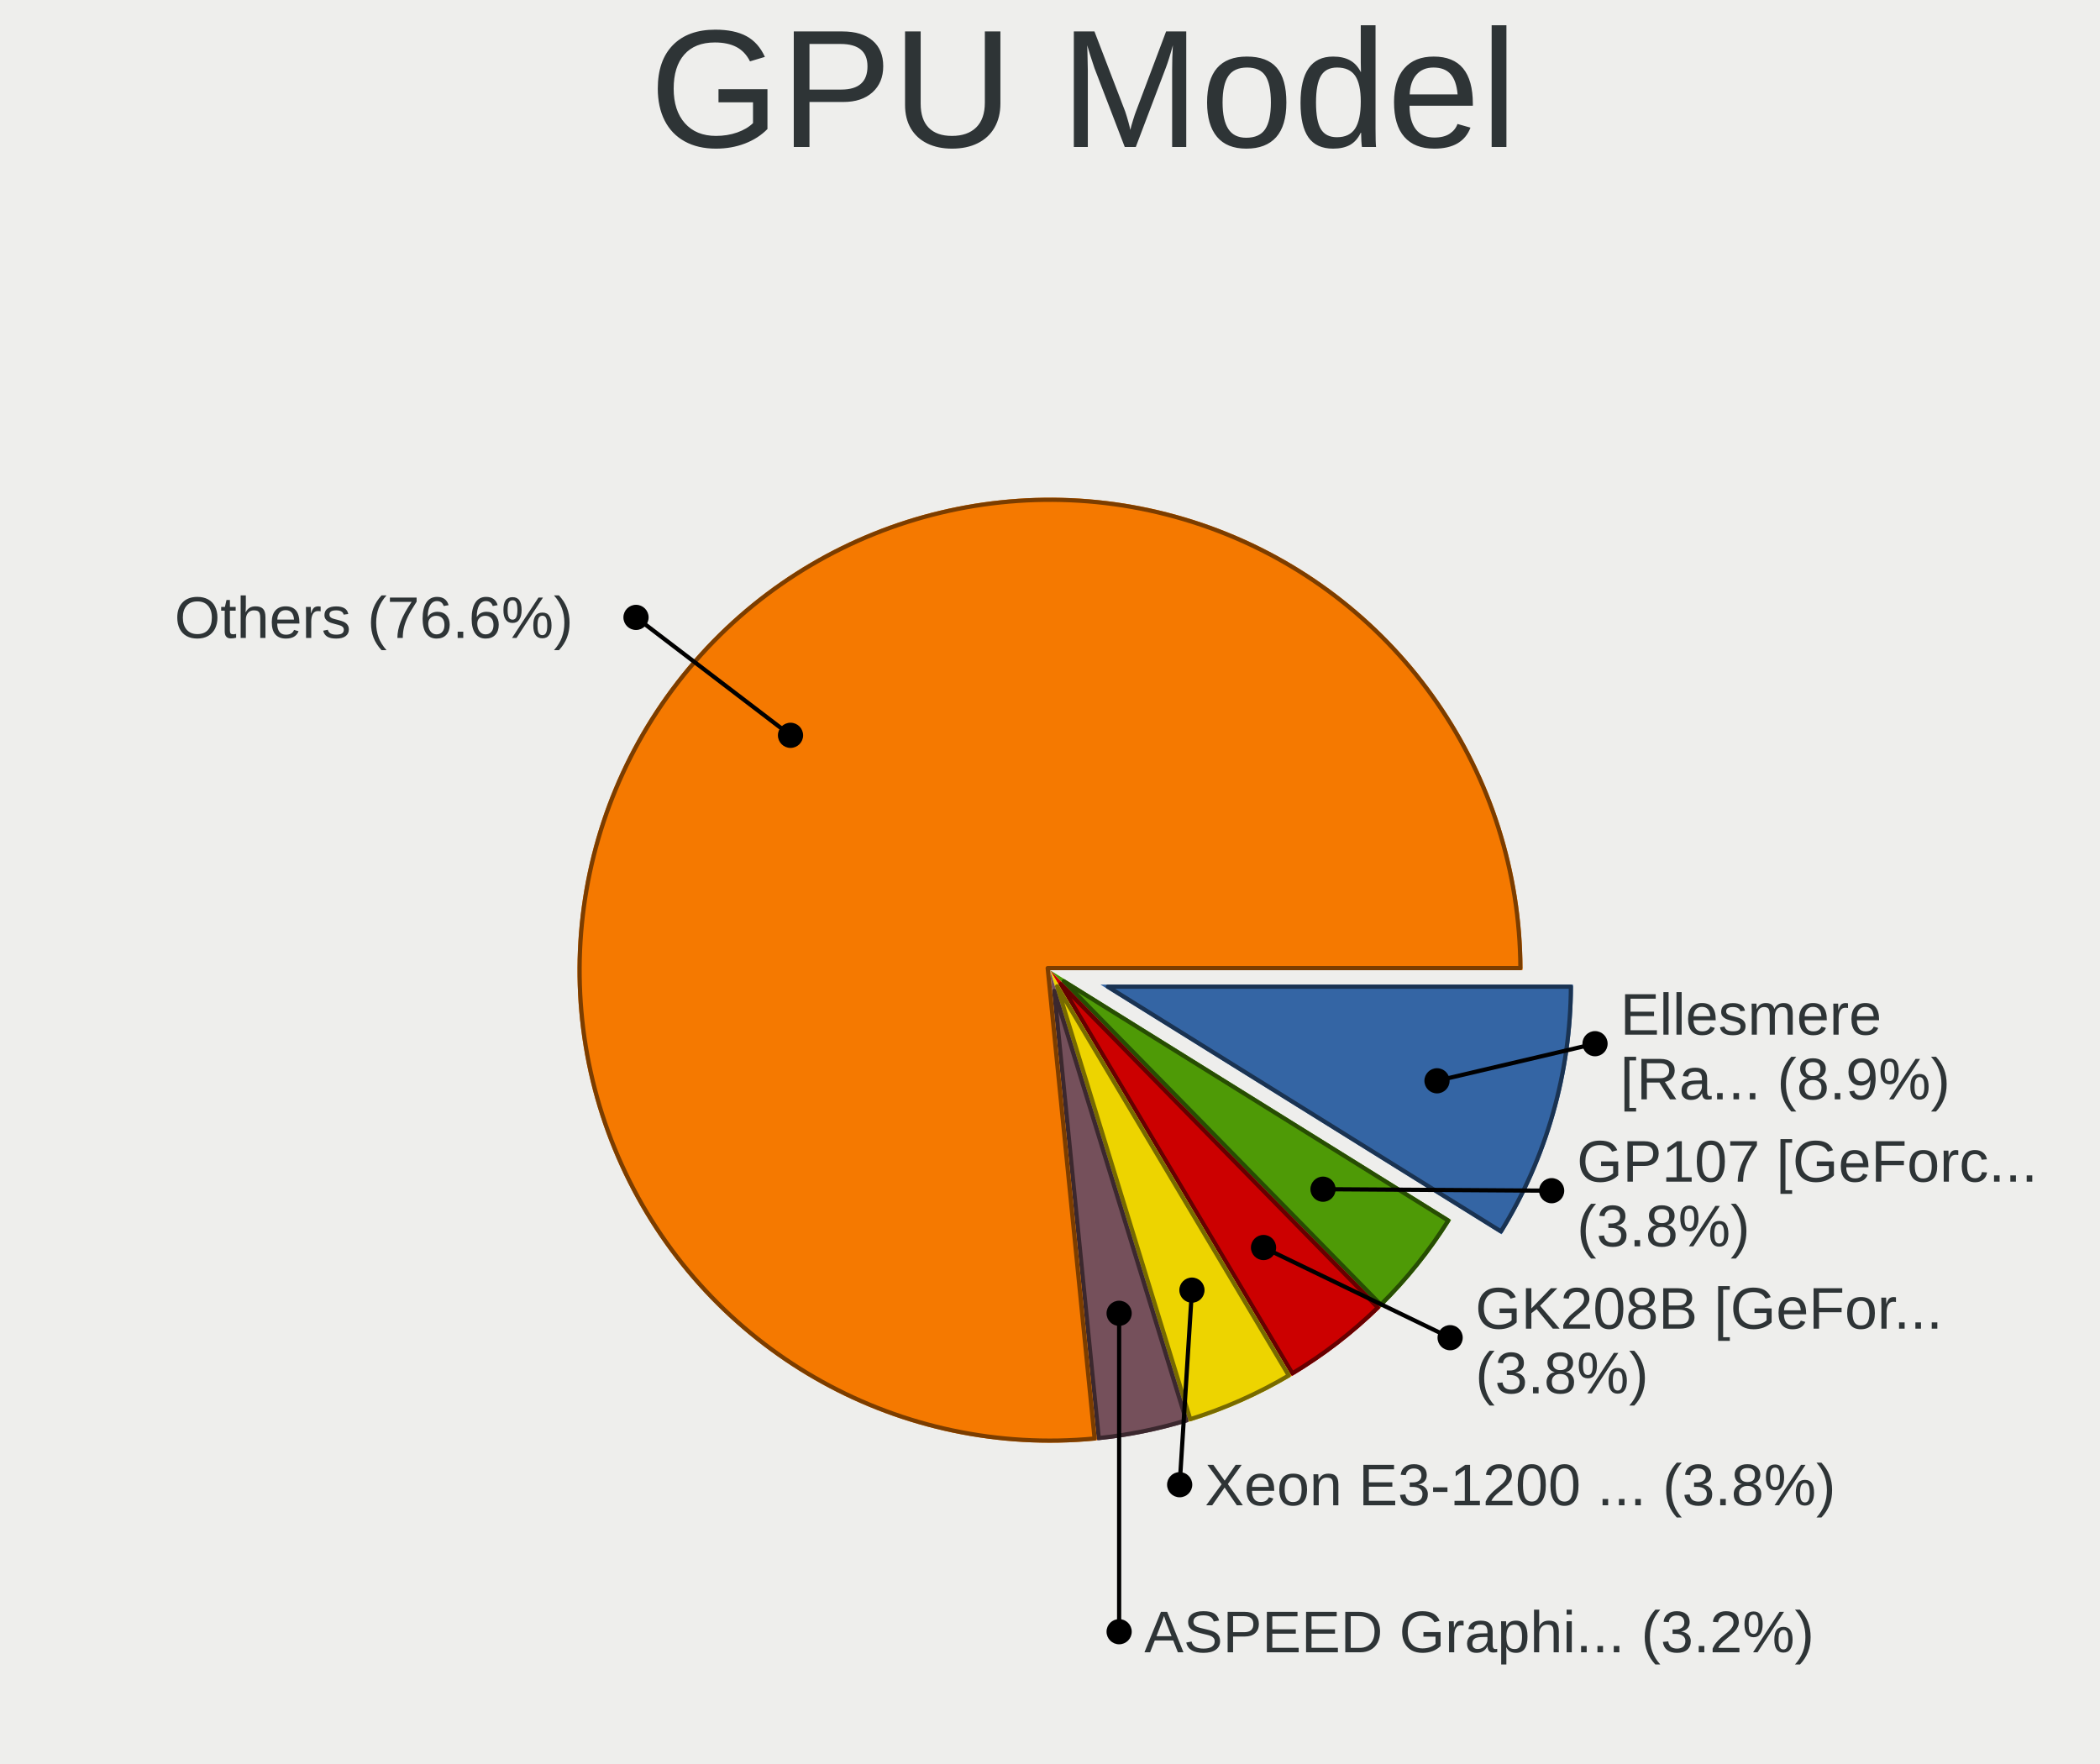
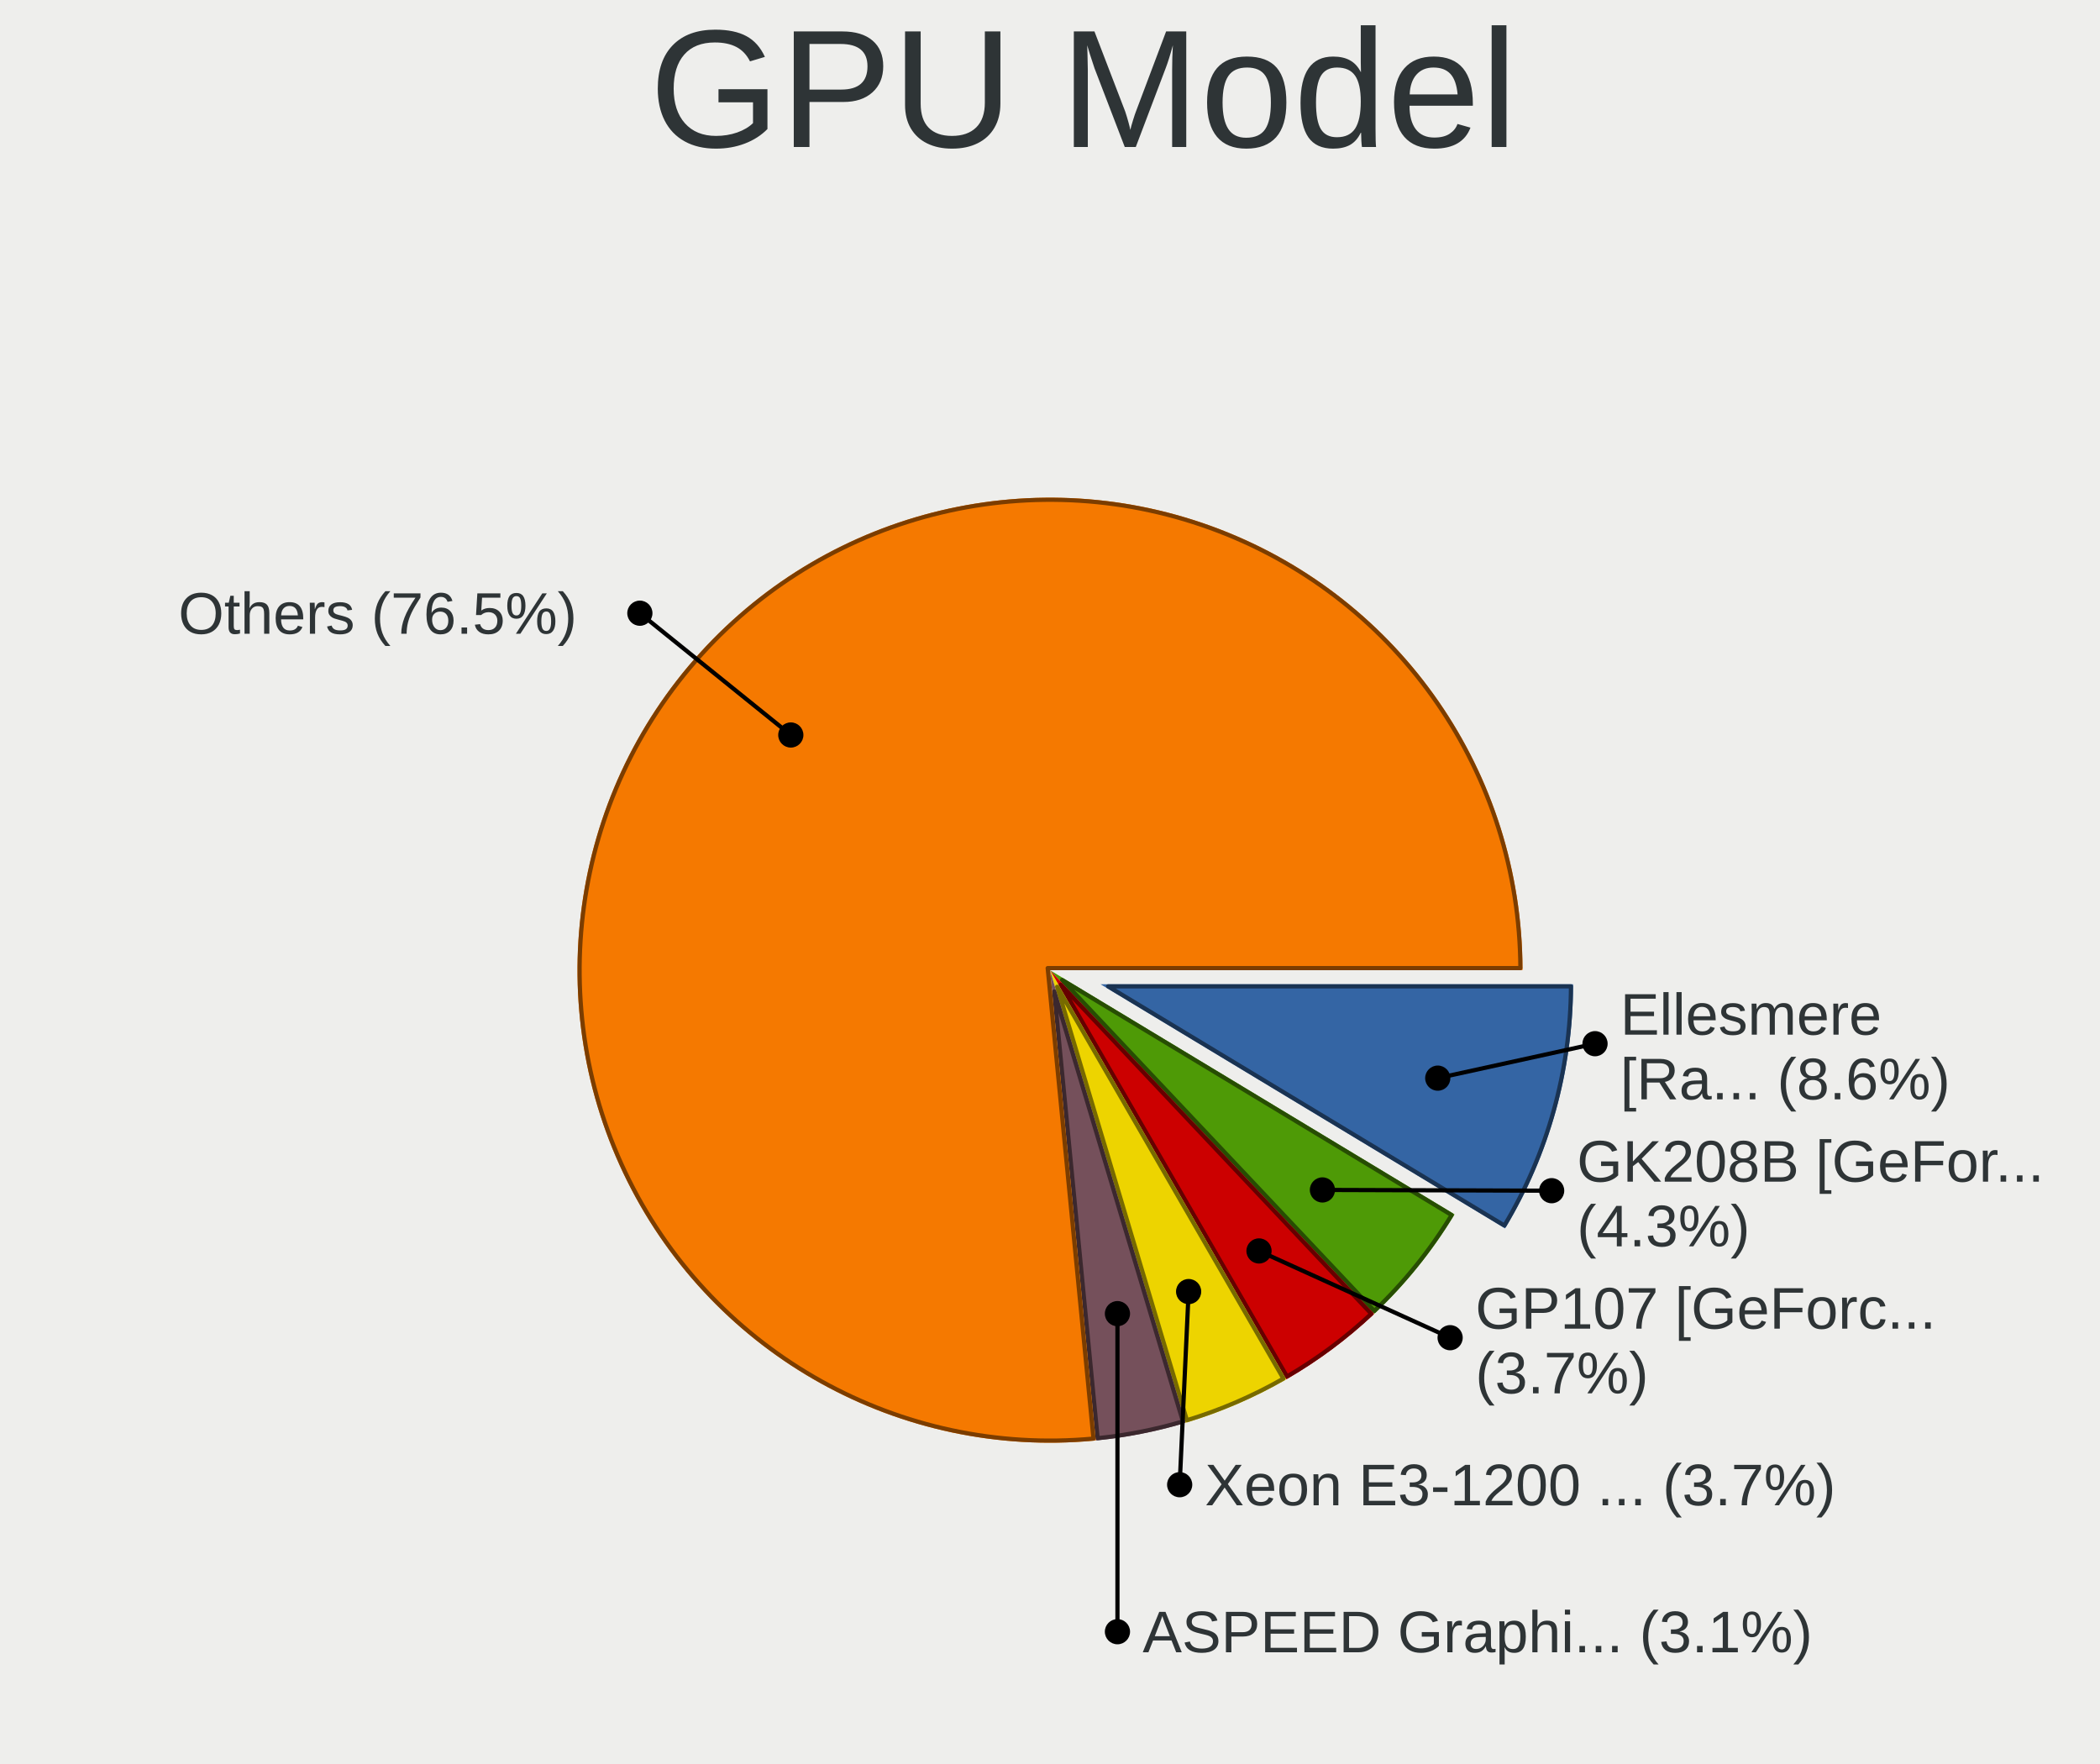
<svg xmlns="http://www.w3.org/2000/svg" width="500" height="420" version="1.0" id="ezcGraph">
  <defs />
  <g id="ezcGraphChart" color-rendering="optimizeQuality" shape-rendering="geometricPrecision" text-rendering="optimizeLegibility">
    <path d=" M 0,420 L 0,0 L 500,0 L 500,420 L 0,420 z " style="fill: #eeeeec; fill-opacity: 1.00; stroke: none;" id="ezcGraphPolygon_1" />
    <path d=" M 0,42 L 0,0 L 500,0 L 500,42 L 0,42 z " style="fill: #000000; fill-opacity: 0.00; stroke: none;" id="ezcGraphPolygon_2" />
-     <path d="M 262.02,234.43 L 374.52,234.43 A 112.50,112.50 0 0,1 357.53,293.88 z" style="fill: #3465a4; fill-opacity: 1.00; stroke: none; cursor: pointer;" id="ezcGraphCircleSector_4" />
-     <path d="M 263.77,234.93 L 374.02,234.93 A 112.00,112.00 0 0,1 357.37,293.19 z" style="fill: none; stroke: #1a3352; stroke-width: 1; stroke-opacity: 1.00; stroke-linecap: round; stroke-linejoin: round;" id="ezcGraphCircleSector_5" />
-     <path d="M 250.00,231.00 L 345.51,290.45 A 112.50,112.50 0 0,1 328.75,311.34 z" style="fill: #4e9a06; fill-opacity: 1.00; stroke: none; cursor: pointer;" id="ezcGraphCircleSector_6" />
-     <path d="M 253.28,233.63 L 344.82,290.61 A 112.00,112.00 0 0,1 328.76,310.63 z" style="fill: none; stroke: #274d03; stroke-width: 1; stroke-opacity: 1.00; stroke-linecap: round; stroke-linejoin: round;" id="ezcGraphCircleSector_7" />
-     <path d="M 250.00,231.00 L 328.75,311.34 A 112.50,112.50 0 0,1 307.54,327.67 z" style="fill: #cc0000; fill-opacity: 1.00; stroke: none; cursor: pointer;" id="ezcGraphCircleSector_8" />
-     <path d="M 252.56,234.33 L 328.05,311.33 A 112.00,112.00 0 0,1 307.71,326.99 z" style="fill: none; stroke: #660000; stroke-width: 1; stroke-opacity: 1.00; stroke-linecap: round; stroke-linejoin: round;" id="ezcGraphCircleSector_9" />
-     <path d="M 250.00,231.00 L 307.54,327.67 A 112.50,112.50 0 0,1 283.06,338.53 z" style="fill: #edd400; fill-opacity: 1.00; stroke: none; cursor: pointer;" id="ezcGraphCircleSector_10" />
-     <path d="M 251.70,234.84 L 306.85,327.50 A 112.00,112.00 0 0,1 283.39,337.91 z" style="fill: none; stroke: #776a00; stroke-width: 1; stroke-opacity: 1.00; stroke-linecap: round; stroke-linejoin: round;" id="ezcGraphCircleSector_11" />
-     <path d="M 250.00,231.00 L 283.06,338.53 A 112.50,112.50 0 0,1 261.17,342.94 z" style="fill: #75505b; fill-opacity: 1.00; stroke: none; cursor: pointer;" id="ezcGraphCircleSector_12" />
-     <path d="M 251.00,235.94 L 282.43,338.20 A 112.00,112.00 0 0,1 261.61,342.40 z" style="fill: none; stroke: #3b282e; stroke-width: 1; stroke-opacity: 1.00; stroke-linecap: round; stroke-linejoin: round;" id="ezcGraphCircleSector_13" />
-     <path d="M 250.00,231.00 L 261.17,342.94 A 112.50,112.50 0 1,1 362.50,231.00 z" style="fill: #f57900; fill-opacity: 1.00; stroke: none;" id="ezcGraphCircleSector_14" />
-     <path d="M 249.45,230.50 L 260.62,342.50 A 112.00,112.00 0 1,1 362.00,230.50 z" style="fill: none; stroke: #7b3d00; stroke-width: 1; stroke-opacity: 1.00; stroke-linecap: round; stroke-linejoin: round;" id="ezcGraphCircleSector_15" />
-     <path d=" M 188.219,175.075 L 151.431,147" style="fill: none; stroke: #000000; stroke-width: 1; stroke-opacity: 1.00; stroke-linecap: round; stroke-linejoin: round;" id="ezcGraphLine_16" />
-     <ellipse cx="188.219" cy="175.075" rx="3" ry="3" style="fill: #000000; fill-opacity: 1.00; stroke: none;" id="ezcGraphCircle_17" />
-     <ellipse cx="151.431" cy="147" rx="3" ry="3" style="fill: #000000; fill-opacity: 1.00; stroke: none;" id="ezcGraphCircle_18" />
-     <path d=" M 342.144,257.334 L 379.769,248.5" style="fill: none; stroke: #000000; stroke-width: 1; stroke-opacity: 1.00; stroke-linecap: round; stroke-linejoin: round;" id="ezcGraphLine_20" />
-     <ellipse cx="342.144" cy="257.334" rx="3" ry="3" style="fill: #000000; fill-opacity: 1.00; stroke: none;" id="ezcGraphCircle_21" />
+     <path d="M 262.04,234.35 L 374.54,234.35 A 112.50,112.50 0 0,1 358.36,292.48 z" style="fill: #3465a4; fill-opacity: 1.00; stroke: none; cursor: pointer;" id="ezcGraphCircleSector_4" />
+     <path d="M 263.84,234.85 L 374.04,234.85 A 112.00,112.00 0 0,1 358.19,291.79 z" style="fill: none; stroke: #1a3352; stroke-width: 1; stroke-opacity: 1.00; stroke-linecap: round; stroke-linejoin: round;" id="ezcGraphCircleSector_5" />
+     <path d="M 250.00,231.00 L 346.32,289.13 A 112.50,112.50 0 0,1 327.20,312.83 z" style="fill: #4e9a06; fill-opacity: 1.00; stroke: none; cursor: pointer;" id="ezcGraphCircleSector_6" />
+     <path d="M 252.88,233.32 L 345.63,289.30 A 112.00,112.00 0 0,1 327.22,312.12 z" style="fill: none; stroke: #274d03; stroke-width: 1; stroke-opacity: 1.00; stroke-linecap: round; stroke-linejoin: round;" id="ezcGraphCircleSector_7" />
+     <path d="M 250.00,231.00 L 327.20,312.83 A 112.50,112.50 0 0,1 306.25,328.43 z" style="fill: #cc0000; fill-opacity: 1.00; stroke: none; cursor: pointer;" id="ezcGraphCircleSector_8" />
+     <path d="M 252.57,234.45 L 326.50,312.81 A 112.00,112.00 0 0,1 306.43,327.74 z" style="fill: none; stroke: #660000; stroke-width: 1; stroke-opacity: 1.00; stroke-linecap: round; stroke-linejoin: round;" id="ezcGraphCircleSector_9" />
+     <path d="M 250.00,231.00 L 306.25,328.43 A 112.50,112.50 0 0,1 282.27,338.77 z" style="fill: #edd400; fill-opacity: 1.00; stroke: none; cursor: pointer;" id="ezcGraphCircleSector_10" />
+     <path d="M 251.71,234.95 L 305.57,328.24 A 112.00,112.00 0 0,1 282.60,338.15 z" style="fill: none; stroke: #776a00; stroke-width: 1; stroke-opacity: 1.00; stroke-linecap: round; stroke-linejoin: round;" id="ezcGraphCircleSector_11" />
+     <path d="M 250.00,231.00 L 282.27,338.77 A 112.50,112.50 0 0,1 260.89,342.97 z" style="fill: #75505b; fill-opacity: 1.00; stroke: none; cursor: pointer;" id="ezcGraphCircleSector_12" />
+     <path d="M 251.00,236.07 L 281.64,338.44 A 112.00,112.00 0 0,1 261.34,342.43 z" style="fill: none; stroke: #3b282e; stroke-width: 1; stroke-opacity: 1.00; stroke-linecap: round; stroke-linejoin: round;" id="ezcGraphCircleSector_13" />
+     <path d="M 250.00,231.00 L 260.89,342.97 A 112.50,112.50 0 1,1 362.50,231.00 z" style="fill: #f57900; fill-opacity: 1.00; stroke: none;" id="ezcGraphCircleSector_14" />
+     <path d="M 249.45,230.50 L 260.35,342.52 A 112.00,112.00 0 1,1 362.00,230.50 z" style="fill: none; stroke: #7b3d00; stroke-width: 1; stroke-opacity: 1.00; stroke-linecap: round; stroke-linejoin: round;" id="ezcGraphCircleSector_15" />
+     <path d=" M 188.288,174.999 L 152.349,146" style="fill: none; stroke: #000000; stroke-width: 1; stroke-opacity: 1.00; stroke-linecap: round; stroke-linejoin: round;" id="ezcGraphLine_16" />
+     <ellipse cx="188.288" cy="174.999" rx="3" ry="3" style="fill: #000000; fill-opacity: 1.00; stroke: none;" id="ezcGraphCircle_17" />
+     <ellipse cx="152.349" cy="146" rx="3" ry="3" style="fill: #000000; fill-opacity: 1.00; stroke: none;" id="ezcGraphCircle_18" />
+     <path d=" M 342.323,256.7 L 379.769,248.5" style="fill: none; stroke: #000000; stroke-width: 1; stroke-opacity: 1.00; stroke-linecap: round; stroke-linejoin: round;" id="ezcGraphLine_20" />
+     <ellipse cx="342.323" cy="256.7" rx="3" ry="3" style="fill: #000000; fill-opacity: 1.00; stroke: none;" id="ezcGraphCircle_21" />
    <ellipse cx="379.769" cy="248.5" rx="3" ry="3" style="fill: #000000; fill-opacity: 1.00; stroke: none;" id="ezcGraphCircle_22" />
-     <path d=" M 315.005,283.142 L 369.44,283.5" style="fill: none; stroke: #000000; stroke-width: 1; stroke-opacity: 1.00; stroke-linecap: round; stroke-linejoin: round;" id="ezcGraphLine_24" />
-     <ellipse cx="315.005" cy="283.142" rx="3" ry="3" style="fill: #000000; fill-opacity: 1.00; stroke: none;" id="ezcGraphCircle_25" />
+     <path d=" M 314.864,283.318 L 369.44,283.5" style="fill: none; stroke: #000000; stroke-width: 1; stroke-opacity: 1.00; stroke-linecap: round; stroke-linejoin: round;" id="ezcGraphLine_24" />
+     <ellipse cx="314.864" cy="283.318" rx="3" ry="3" style="fill: #000000; fill-opacity: 1.00; stroke: none;" id="ezcGraphCircle_25" />
    <ellipse cx="369.44" cy="283.5" rx="3" ry="3" style="fill: #000000; fill-opacity: 1.00; stroke: none;" id="ezcGraphCircle_26" />
-     <path d=" M 300.84,297.029 L 345.268,318.5" style="fill: none; stroke: #000000; stroke-width: 1; stroke-opacity: 1.00; stroke-linecap: round; stroke-linejoin: round;" id="ezcGraphLine_28" />
-     <ellipse cx="300.84" cy="297.029" rx="3" ry="3" style="fill: #000000; fill-opacity: 1.00; stroke: none;" id="ezcGraphCircle_29" />
+     <path d=" M 299.763,297.844 L 345.268,318.5" style="fill: none; stroke: #000000; stroke-width: 1; stroke-opacity: 1.00; stroke-linecap: round; stroke-linejoin: round;" id="ezcGraphLine_28" />
+     <ellipse cx="299.763" cy="297.844" rx="3" ry="3" style="fill: #000000; fill-opacity: 1.00; stroke: none;" id="ezcGraphCircle_29" />
    <ellipse cx="345.268" cy="318.5" rx="3" ry="3" style="fill: #000000; fill-opacity: 1.00; stroke: none;" id="ezcGraphCircle_30" />
-     <path d=" M 283.794,307.174 L 280.875,353.5" style="fill: none; stroke: #000000; stroke-width: 1; stroke-opacity: 1.00; stroke-linecap: round; stroke-linejoin: round;" id="ezcGraphLine_32" />
-     <ellipse cx="283.794" cy="307.174" rx="3" ry="3" style="fill: #000000; fill-opacity: 1.00; stroke: none;" id="ezcGraphCircle_33" />
+     <path d=" M 283.007,307.518 L 280.875,353.5" style="fill: none; stroke: #000000; stroke-width: 1; stroke-opacity: 1.00; stroke-linecap: round; stroke-linejoin: round;" id="ezcGraphLine_32" />
+     <ellipse cx="283.007" cy="307.518" rx="3" ry="3" style="fill: #000000; fill-opacity: 1.00; stroke: none;" id="ezcGraphCircle_33" />
    <ellipse cx="280.875" cy="353.5" rx="3" ry="3" style="fill: #000000; fill-opacity: 1.00; stroke: none;" id="ezcGraphCircle_34" />
-     <path d=" M 266.461,312.691 L 266.461,388.5" style="fill: none; stroke: #000000; stroke-width: 1; stroke-opacity: 1.00; stroke-linecap: round; stroke-linejoin: round;" id="ezcGraphLine_36" />
-     <ellipse cx="266.461" cy="312.691" rx="3" ry="3" style="fill: #000000; fill-opacity: 1.00; stroke: none;" id="ezcGraphCircle_37" />
-     <ellipse cx="266.461" cy="388.5" rx="3" ry="3" style="fill: #000000; fill-opacity: 1.00; stroke: none;" id="ezcGraphCircle_38" />
+     <path d=" M 266.059,312.771 L 266.059,388.5" style="fill: none; stroke: #000000; stroke-width: 1; stroke-opacity: 1.00; stroke-linecap: round; stroke-linejoin: round;" id="ezcGraphLine_36" />
+     <ellipse cx="266.059" cy="312.771" rx="3" ry="3" style="fill: #000000; fill-opacity: 1.00; stroke: none;" id="ezcGraphCircle_37" />
+     <ellipse cx="266.059" cy="388.5" rx="3" ry="3" style="fill: #000000; fill-opacity: 1.00; stroke: none;" id="ezcGraphCircle_38" />
    <g id="ezcGraphTextBox_3">
      <path d=" M 154.1,42 L 154.1,0.5 L 346.4,0.5 L 346.4,42 L 154.1,42 z " style="fill: #ffffff; fill-opacity: 0.00; stroke: none;" id="ezcGraphPolygon_40" />
      <text id="ezcGraphTextBox_3_text" x="154.6" text-length="190.8px" y="35" style="font-size: 40px; font-family: 'Arial'; fill: #2e3436; fill-opacity: 1.00; stroke: none;">GPU Model</text>
    </g>
    <g id="ezcGraphTextBox_19">
-       <path d=" M 41.051,155 L 41.051,139.5 L 146.431,139.5 L 146.431,155 L 41.051,155 z " style="fill: #ffffff; fill-opacity: 0.00; stroke: none;" id="ezcGraphPolygon_41" />
-       <text id="ezcGraphTextBox_19_text" x="41.551" text-length="103.88px" y="151.9" style="font-size: 14px; font-family: 'Arial'; fill: #2e3436; fill-opacity: 1.00; stroke: none;">Others (76.6%)</text>
+       <path d=" M 41.968,154 L 41.968,138.5 L 147.349,138.5 L 147.349,154 L 41.968,154 z " style="fill: #ffffff; fill-opacity: 0.00; stroke: none;" id="ezcGraphPolygon_41" />
+       <text id="ezcGraphTextBox_19_text" x="42.468" text-length="103.88px" y="150.9" style="font-size: 14px; font-family: 'Arial'; fill: #2e3436; fill-opacity: 1.00; stroke: none;">Others (76.5%)</text>
    </g>
    <g id="ezcGraphTextBox_23" style=" cursor: pointer;">
      <path d=" M 385.269,263.55 L 385.269,233.95 L 483.229,233.95 L 483.229,263.55 L 385.269,263.55 z " style="fill: #ffffff; fill-opacity: 0.00; stroke: none;" id="ezcGraphPolygon_42" />
      <text id="ezcGraphTextBox_23_text" x="385.769" text-length="66.78px" y="246.35" style="font-size: 14px; font-family: 'Arial'; fill: #2e3436; fill-opacity: 1.00; stroke: none;">Ellesmere</text>
-       <text id="ezcGraphTextBox_23_text" x="385.769" text-length="96.46px" y="261.75" style="font-size: 14px; font-family: 'Arial'; fill: #2e3436; fill-opacity: 1.00; stroke: none;">[Ra... (8.9%)</text>
+       <text id="ezcGraphTextBox_23_text" x="385.769" text-length="96.46px" y="261.75" style="font-size: 14px; font-family: 'Arial'; fill: #2e3436; fill-opacity: 1.00; stroke: none;">[Ra... (8.6%)</text>
    </g>
    <g id="ezcGraphTextBox_27" style=" cursor: pointer;">
      <path d=" M 374.94,298.55 L 374.94,268.95 L 495.161,268.95 L 495.161,298.55 L 374.94,298.55 z " style="fill: #ffffff; fill-opacity: 0.00; stroke: none;" id="ezcGraphPolygon_43" />
-       <text id="ezcGraphTextBox_27_text" x="375.44" text-length="118.72px" y="281.35" style="font-size: 14px; font-family: 'Arial'; fill: #2e3436; fill-opacity: 1.00; stroke: none;">GP107 [GeForc...</text>
-       <text id="ezcGraphTextBox_27_text" x="375.44" text-length="44.52px" y="296.75" style="font-size: 14px; font-family: 'Arial'; fill: #2e3436; fill-opacity: 1.00; stroke: none;">(3.8%)</text>
+       <text id="ezcGraphTextBox_27_text" x="375.44" text-length="118.72px" y="281.35" style="font-size: 14px; font-family: 'Arial'; fill: #2e3436; fill-opacity: 1.00; stroke: none;">GK208B [GeFor...</text>
+       <text id="ezcGraphTextBox_27_text" x="375.44" text-length="44.52px" y="296.75" style="font-size: 14px; font-family: 'Arial'; fill: #2e3436; fill-opacity: 1.00; stroke: none;">(4.3%)</text>
    </g>
    <g id="ezcGraphTextBox_31" style=" cursor: pointer;">
      <path d=" M 350.768,333.55 L 350.768,303.95 L 470.988,303.95 L 470.988,333.55 L 350.768,333.55 z " style="fill: #ffffff; fill-opacity: 0.00; stroke: none;" id="ezcGraphPolygon_44" />
-       <text id="ezcGraphTextBox_31_text" x="351.268" text-length="118.72px" y="316.35" style="font-size: 14px; font-family: 'Arial'; fill: #2e3436; fill-opacity: 1.00; stroke: none;">GK208B [GeFor...</text>
-       <text id="ezcGraphTextBox_31_text" x="351.268" text-length="44.52px" y="331.75" style="font-size: 14px; font-family: 'Arial'; fill: #2e3436; fill-opacity: 1.00; stroke: none;">(3.8%)</text>
+       <text id="ezcGraphTextBox_31_text" x="351.268" text-length="118.72px" y="316.35" style="font-size: 14px; font-family: 'Arial'; fill: #2e3436; fill-opacity: 1.00; stroke: none;">GP107 [GeForc...</text>
+       <text id="ezcGraphTextBox_31_text" x="351.268" text-length="44.52px" y="331.75" style="font-size: 14px; font-family: 'Arial'; fill: #2e3436; fill-opacity: 1.00; stroke: none;">(3.7%)</text>
    </g>
    <g id="ezcGraphTextBox_35" style=" cursor: pointer;">
      <path d=" M 286.375,361.5 L 286.375,346 L 458.535,346 L 458.535,361.5 L 286.375,361.5 z " style="fill: #ffffff; fill-opacity: 0.00; stroke: none;" id="ezcGraphPolygon_45" />
-       <text id="ezcGraphTextBox_35_text" x="286.875" text-length="170.66px" y="358.4" style="font-size: 14px; font-family: 'Arial'; fill: #2e3436; fill-opacity: 1.00; stroke: none;">Xeon E3-1200 ... (3.8%)</text>
+       <text id="ezcGraphTextBox_35_text" x="286.875" text-length="170.66px" y="358.4" style="font-size: 14px; font-family: 'Arial'; fill: #2e3436; fill-opacity: 1.00; stroke: none;">Xeon E3-1200 ... (3.7%)</text>
    </g>
    <g id="ezcGraphTextBox_39" style=" cursor: pointer;">
-       <path d=" M 271.961,396.5 L 271.961,381 L 444.121,381 L 444.121,396.5 L 271.961,396.5 z " style="fill: #ffffff; fill-opacity: 0.00; stroke: none;" id="ezcGraphPolygon_46" />
-       <text id="ezcGraphTextBox_39_text" x="272.461" text-length="170.66px" y="393.4" style="font-size: 14px; font-family: 'Arial'; fill: #2e3436; fill-opacity: 1.00; stroke: none;">ASPEED Graphi... (3.2%)</text>
+       <path d=" M 271.559,396.5 L 271.559,381 L 443.719,381 L 443.719,396.5 L 271.559,396.5 z " style="fill: #ffffff; fill-opacity: 0.00; stroke: none;" id="ezcGraphPolygon_46" />
+       <text id="ezcGraphTextBox_39_text" x="272.059" text-length="170.66px" y="393.4" style="font-size: 14px; font-family: 'Arial'; fill: #2e3436; fill-opacity: 1.00; stroke: none;">ASPEED Graphi... (3.1%)</text>
    </g>
  </g>
</svg>
